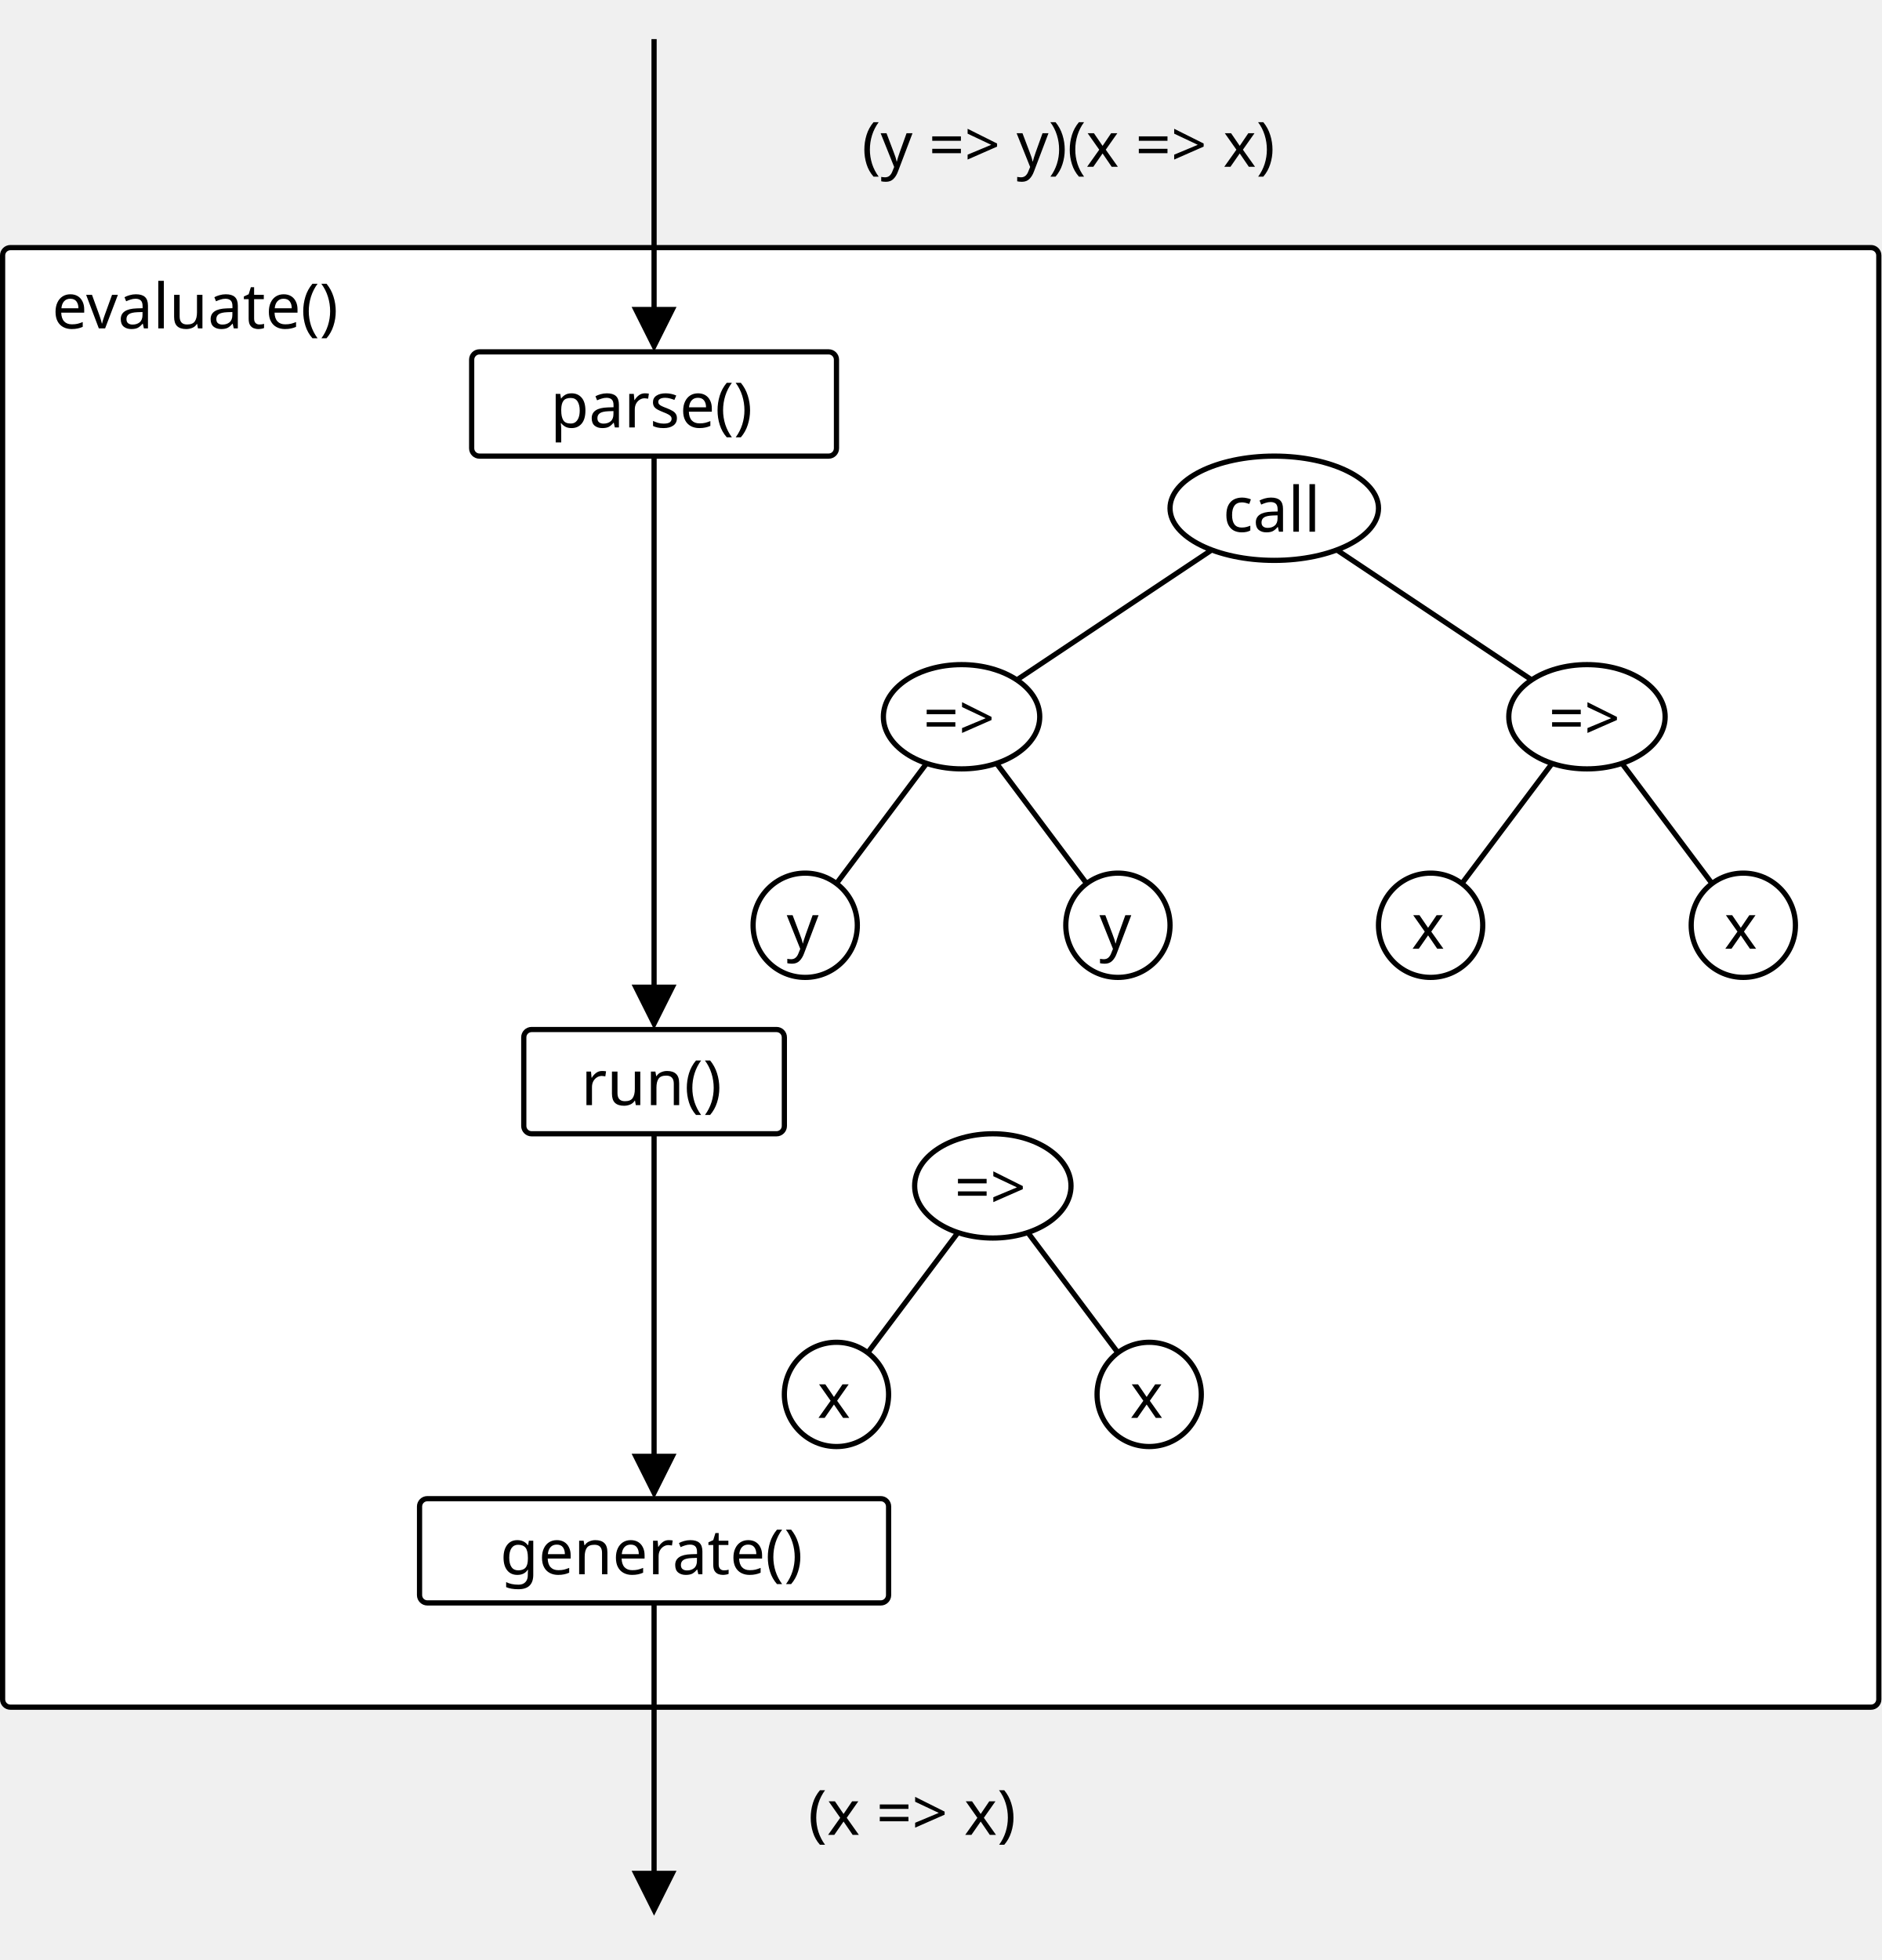
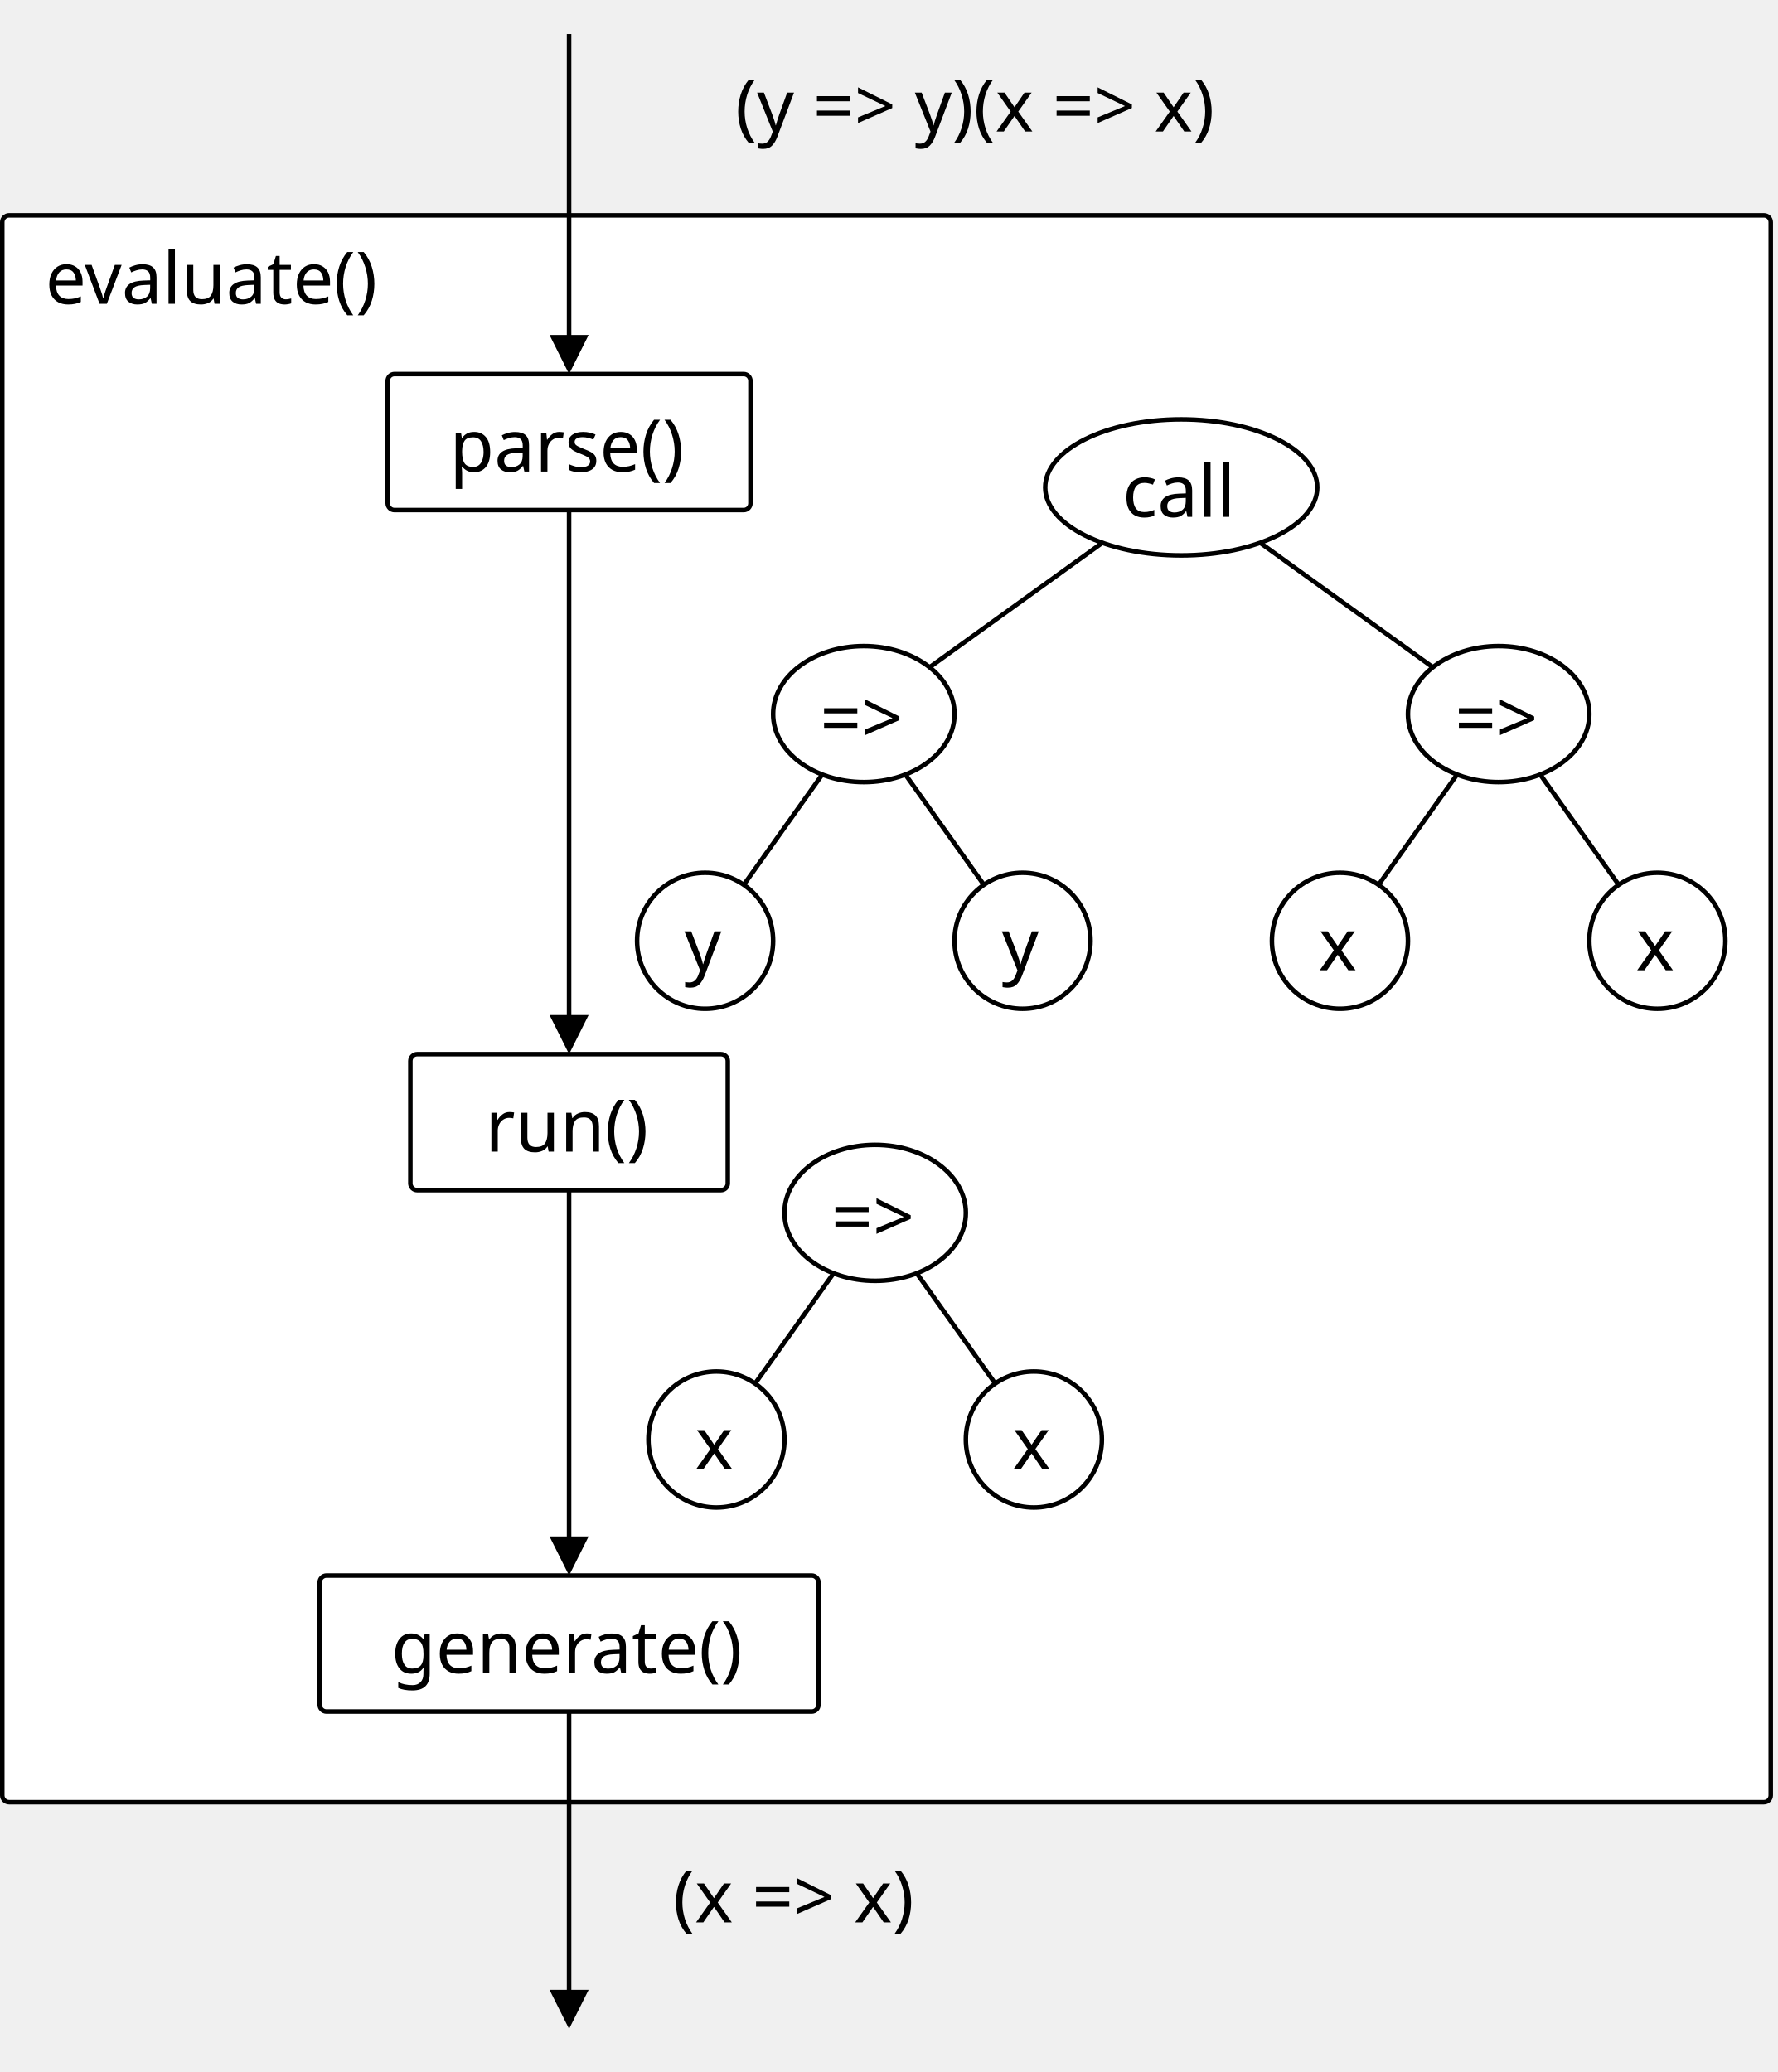
- <svg xmlns="http://www.w3.org/2000/svg" xmlns:xlink="http://www.w3.org/1999/xlink" version="1.1" width="361px" height="376px" viewBox="-0.5 -0.5 361 376" content="&lt;mxfile host=&quot;&quot; modified=&quot;2020-05-29T21:17:05.347Z&quot; agent=&quot;5.0 (Macintosh; Intel Mac OS X 10_15_4) AppleWebKit/537.36 (KHTML, like Gecko) Code/1.45.1 Chrome/78.0.39.130 Electron/7.2.4 Safari/537.36&quot; etag=&quot;vlzOszGjksdlEmUJrRD3&quot; version=&quot;13.1.3&quot;&gt;&lt;diagram id=&quot;6hGFLwfOUW9BJ-s0fimq&quot; name=&quot;Page-1&quot;&gt;7VrLkps4FP0aV3UWmTISYHvZz2SR1KQqmZpkKYMa0y0jl5C77fn6kUA8hMDgDgYmk43LuhICnXN0pIuYwdvt4QNDu81n6mMyA3P/MIN3MwCgsxK/MnBMA8Cx00DAQj8NWUXga/gPVsG5iu5DH8daQ04p4eFOD3o0irDHtRhijL7qzR4p0e+6QwE2Al89RMzo36HPN2l0CRZF/CMOg012Z8tVA96irLEaSbxBPn0theD9DN4ySnn6b3u4xURil+GSXvfQUJs/GMMRr7ngrxizP9dPEhMwJ2gtaEka4RdE9ojjq3dpBySMntMaHqeR7A5O8ZT53WN+zJBhdB/5WLa1ZvDmkUb8AW1DInn+8k00/UwjKioQ8xSrUJb2nMZpcS6L65iSPcfXeSPZF6MccbQmWRmRMIjEf4IfxUhvXjDjoWDoWoU53YlovENeGAWqY1X6JqvKgU9JF3eWDAnJcBRGmKkmJqAKY3lDfCiFFCYfMN1izo6iiapdKa6V2GGm4tdCOtBVsU1JNmCpgkjJNci7LhgVfxQPWbHE8UnOxZjiDoSDi/Jtdea7ByKsZYUJaDKxqCPiojywfdTOAvyFWKjMB9s1WXAuxoJhmWrlkQao0FTOXMCLfeH+qkgZ39CARojcF9GbggDpGUWbTzTxGoncE+b8qJCV0IvQhm9JG2c48q/liiXCa0K95zT0EBLSxkhM98zDpUksFknEAsxLigJzObaTrDFMEA9f9JXvDA4MwJdj4IsPIf8uL//DUaUfpZq7g+o5KRxV4cKcOH0ToC79QsOIF9MNWI423VxYmUepKNRVFRrzx6hjtsnQAiyWz26biV/I1Ra6qzmO6Wqr4VzN/T+4GjRdrfdJ1dXVFh0ANwfdDSvxKCXvksUfmV/JQuFeSemYl8qAPu23u4ztiEY42epuQ69tm1sGF3QEt2Uhz2I9G1u+dcu6SKViGJvZ0ULvCFb33b075JVEKfnrBjxBf358d3UwggfDQZ8qDro66aDCu2RPMWf0Gd9SQlnB/qPQRiWUpVSeEIFMgIykahv6fo0zNEo3GbIwDh+zyq30xKxi2j3YMYC6Hee5VEmbFhzOj8Gq3R8CgequcezqXYZatWb5g56Dia3rvGaJAvMaTKz5+aA0SV+oibSJ2iqPw1S1CIS7GJu6adShCWrOR2f0agRkD54ravbQAuLpxH0cEIHutLaJ6YBz0oId1myyThbszAn1vYsys2KlPemGzQCWNzVWzcJrdV15f3Zb04fu7AnqzrInJTznPyM8e2ThHVvl5k5JbsfGtQIMKK8uucjw8qp5B2W5k5fXckryUrWuvrcdWW0ddrYTUdtyZLUd2tRWOgKcjtosMCW55angtORmm3LLAJiw3KaYIlQP6UaW2zRzhDq5DZUjmCdoHbazF3+3YeuqceambJY1snHPl40xfqeDJZXGbwyqefxlqGynHgA14PfgYgPuISmEp096+nAa5/x3hI6B2OWSwDebtH35l2FnQNecPw9oyjYY25QzxLTTKMc0ZdsayJTfLq/TX5aMMzMrCc7Iauvyhcg01DbaNx32woSkdLysANBPjcrHjzWnkwN95NEjTTUsrUySViM7wpuOGe3f54zdzhndmn3n5T4pFKHiU+H0OLr43hre/ws=&lt;/diagram&gt;&lt;/mxfile&gt;">
+ <svg xmlns="http://www.w3.org/2000/svg" xmlns:xlink="http://www.w3.org/1999/xlink" version="1.1" width="392px" height="457px" viewBox="-0.5 -0.5 392 457" content="&lt;mxfile host=&quot;&quot; modified=&quot;2020-05-29T22:30:38.439Z&quot; agent=&quot;5.0 (Macintosh; Intel Mac OS X 10_15_4) AppleWebKit/537.36 (KHTML, like Gecko) Code/1.45.1 Chrome/78.0.39.130 Electron/7.2.4 Safari/537.36&quot; etag=&quot;6gsR8YOv_KUYBbBrlImG&quot; version=&quot;13.1.3&quot;&gt;&lt;diagram id=&quot;6hGFLwfOUW9BJ-s0fimq&quot; name=&quot;Page-1&quot;&gt;7Vtbc9soGP01nkkf2hG62XnMtX1op51pd7Z9xBaRSbDwIJzY++sXJNANbMteS5Yn+xTzCd3OORy+D5SRd7dYf2ZwOf9GI0RGrhOtR979yHWBE4Tij4xs8sjYH+eBmOFIdSoDP/E/SJ+poiscobTWkVNKOF7WgzOaJGjGazHIGH2rd3uipH7XJYyREfg5g8SM/o0jPs+j145Txr8gHM/VnUN9YAF1XxVI5zCib5WQ9zDy7hilPP+1WN8hIrHTsOTnPW45WjwXQwm3nPBXitj36bOExHUInApask7oFZIV5OjqQ34BgpOX/AhP84i+Q1A+ZXH3lG80MIyukgjJvmDk3T7RhD/CBSaS5h+/RNdvNKHiAGQzRaonWytO07zpyOY0pWTF0U3RSV6LUQ45nBLdhgTHifhN0JN409tXxDgWBN2oMKdLEU2XcIaTWF1YtX7JQ9XA1+wS90CGhGI4xAliqot8Bf0UoWibACvM5QOgdSWkMPqM6AJxthFd1NGCfCV+oZu8/VZKydOxeUVGXqCCUMk3Lq5dUix+KGJ0s0L6ThGIl0pbKMDtVACgtQCazJRcg9Pw5DlBjSfPDQyeJjaaOmWJrZL9HHnvhiNQH0v+2ORo3BlHhv/66vmFmyqslc2X4KNIzCSqSRmf05gmkDyU0duSHmlAZZ+vNDMuidwz4nyjgJXEiNCcL8g+RlES3cjZT4SnhM5e8tAjJmQLX1sZSumKzVDFEMQEDFmMeEV/riPfdSeLDBHI8Wt9Vj2AE4OAyTnwRmvMf8vTPwWq9ady5H6trpw1NpV5pUeOglMTok79QXHCK8PRr1tmeN0YZ7lI1FkNWovHsDG9zQ5jJObqdpnLe/HEIp9QJASW/AKA/kwxfI+m6JmmePIx2NYUxy0IMEFoh514lIr1yeYfbXeyUZpf1toUrSrAz6vFUrOf0ARlafgCz0YHpuBVsN2WYFfGRGAZEjp2Yl90m5l8Lh3DF40L+c2cdNK1wV5JlLKfYcwz9J3Nh6u1EVwbBvzcMODrnQYszE1eKeWMvqA7Sigr1fAktNII6fJvJkQgizWjAFzgKLI4x1YpZ68sjCVCrHGrehHZ8PwO6sOizCvEYua0wJbUut34d07cbv+IBcrL4yc3tU6jZslR8SbHg2Yr1tzQAho4oqjeNlaE/Mi+UQCq72EOAxHAyxTZhWYV7qGQF3S2xhY4dWyBmU/YkO22Dq65zx7Idy9ZDBFyv454aCLu95fAAa9FAkGmWfagbbieWCknLaf9nVa831M1oNWMC1iyANA2DfivOdcpVOpfnErBZFAyDS5Wpv6ZZbrZK87w8sTZmLQss5bXozjbFGHnF6dlLQ+Egxfn5OLEORmWOFtk+AMV5+TM4lzvE2dlW/dSxAmCQamzqKCHrU7fVKcuYweszssrjZrb5+dW52UURzZ19lUcmdukLTL1868ojd1P9cXWwDWVNglMpYWHK82AKGhhesdCVMDfxGIbbFsx+tgYix89y1KlaxmMxZJSvzW2t3sTsHu7Cw5eDW6sBFnMrrsS++hpxT/3IufhODfKRctSRo+Tiu8ObVLRgNb2OANzUvFBT5PK8drc/XHUELW5f5mtT222+chpmNo822dJ+vPmLZ88KEDqO5XVLXDLDnlP3yl1SJuFtWuTtOsz+8lRW93+/3vdx23bhoHpbbZPoU+z1S1C5af2+ScS5f8reA//Ag==&lt;/diagram&gt;&lt;/mxfile&gt;">
  <defs />
  <g>
    <a xlink:href="ts">
-       <rect x="0" y="47" width="360" height="280" rx="1.5" ry="1.5" fill="#ffffff" stroke="#000000" pointer-events="all" />
-       <g fill="#000000" font-family="PT Mono" font-size="12px">
-         <text x="9.5" y="62.5">
+       <rect x="0" y="47" width="390" height="350" rx="1.5" ry="1.5" fill="#ffffff" stroke="#000000" pointer-events="all" />
+       <g fill="#000000" font-family="PT Mono" font-size="16px">
+         <text x="9.5" y="66.5">
                    evaluate()
                </text>
      </g>
    </a>
    <a xlink:href="ts">
-       <rect x="90" y="67" width="70" height="20" rx="1.5" ry="1.5" fill="#ffffff" stroke="#000000" pointer-events="all" />
-       <g fill="#000000" font-family="PT Mono" text-anchor="middle" font-size="12px">
-         <text x="124.5" y="81.5">
+       <rect x="85" y="82" width="80" height="30" rx="1.5" ry="1.5" fill="#ffffff" stroke="#000000" pointer-events="all" />
+       <g fill="#000000" font-family="PT Mono" text-anchor="middle" font-size="16px">
+         <text x="124.5" y="103.5">
                    parse()
                </text>
      </g>
    </a>
    <a xlink:href="ts">
-       <rect x="100" y="197" width="50" height="20" rx="1.5" ry="1.5" fill="#ffffff" stroke="#000000" pointer-events="all" />
-       <g fill="#000000" font-family="PT Mono" text-anchor="middle" font-size="12px">
-         <text x="124.5" y="211.5">
+       <rect x="90" y="232" width="70" height="30" rx="1.5" ry="1.5" fill="#ffffff" stroke="#000000" pointer-events="all" />
+       <g fill="#000000" font-family="PT Mono" text-anchor="middle" font-size="16px">
+         <text x="124.5" y="253.5">
                    run()
                </text>
      </g>
    </a>
-     <path d="M 125 87 L 125 188.88" fill="none" stroke="#000000" stroke-miterlimit="10" pointer-events="stroke" />
-     <path d="M 125 195.88 L 121.5 188.88 L 128.5 188.88 Z" fill="#000000" stroke="#000000" stroke-miterlimit="10" pointer-events="all" />
-     <path d="M 125 307 L 125 358.88" fill="none" stroke="#000000" stroke-miterlimit="10" pointer-events="stroke" />
-     <path d="M 125 365.88 L 121.5 358.88 L 128.5 358.88 Z" fill="#000000" stroke="#000000" stroke-miterlimit="10" pointer-events="all" />
+     <path d="M 125 112 L 125 223.88" fill="none" stroke="#000000" stroke-miterlimit="10" pointer-events="stroke" />
+     <path d="M 125 230.88 L 121.5 223.88 L 128.5 223.88 Z" fill="#000000" stroke="#000000" stroke-miterlimit="10" pointer-events="all" />
+     <path d="M 125 377 L 125 438.88" fill="none" stroke="#000000" stroke-miterlimit="10" pointer-events="stroke" />
+     <path d="M 125 445.88 L 121.5 438.88 L 128.5 438.88 Z" fill="#000000" stroke="#000000" stroke-miterlimit="10" pointer-events="all" />
    <a xlink:href="ts">
-       <rect x="80" y="287" width="90" height="20" rx="1.5" ry="1.5" fill="#ffffff" stroke="#000000" pointer-events="all" />
-       <g fill="#000000" font-family="PT Mono" text-anchor="middle" font-size="12px">
-         <text x="124.5" y="301.5">
+       <rect x="70" y="347" width="110" height="30" rx="1.5" ry="1.5" fill="#ffffff" stroke="#000000" pointer-events="all" />
+       <g fill="#000000" font-family="PT Mono" text-anchor="middle" font-size="16px">
+         <text x="124.5" y="368.5">
                    generate()
                </text>
      </g>
    </a>
-     <path d="M 125 217 L 125 278.88" fill="none" stroke="#000000" stroke-miterlimit="10" pointer-events="stroke" />
-     <path d="M 125 285.88 L 121.5 278.88 L 128.5 278.88 Z" fill="#000000" stroke="#000000" stroke-miterlimit="10" pointer-events="all" />
-     <path d="M 125 7 L 125 58.88" fill="none" stroke="#000000" stroke-miterlimit="10" pointer-events="stroke" />
-     <path d="M 125 65.88 L 121.5 58.88 L 128.5 58.88 Z" fill="#000000" stroke="#000000" stroke-miterlimit="10" pointer-events="all" />
+     <path d="M 125 262 L 125 338.88" fill="none" stroke="#000000" stroke-miterlimit="10" pointer-events="stroke" />
+     <path d="M 125 345.88 L 121.5 338.88 L 128.5 338.88 Z" fill="#000000" stroke="#000000" stroke-miterlimit="10" pointer-events="all" />
+     <path d="M 125 7 L 125 73.88" fill="none" stroke="#000000" stroke-miterlimit="10" pointer-events="stroke" />
+     <path d="M 125 80.88 L 121.5 73.88 L 128.5 73.88 Z" fill="#000000" stroke="#000000" stroke-miterlimit="10" pointer-events="all" />
    <a xlink:href="js">
-       <rect x="140" y="17" width="130" height="20" fill="none" stroke="none" pointer-events="all" />
-       <g fill="#000000" font-family="PT Mono" text-anchor="middle" font-size="12px">
-         <text x="204.5" y="31.5">
+       <rect x="130" y="12" width="170" height="20" fill="none" stroke="none" pointer-events="all" />
+       <g fill="#000000" font-family="PT Mono" text-anchor="middle" font-size="16px">
+         <text x="214.5" y="28.5">
                    (y =&gt; y)(x =&gt; x)
                </text>
      </g>
    </a>
    <a xlink:href="js">
-       <ellipse cx="244" cy="97" rx="20" ry="10" fill="#ffffff" stroke="#000000" pointer-events="all" />
-       <g fill="#000000" font-family="PT Mono" text-anchor="middle" font-size="12px">
-         <text x="243.5" y="101.5">
+       <ellipse cx="260" cy="107" rx="30" ry="15" fill="#ffffff" stroke="#000000" pointer-events="all" />
+       <g fill="#000000" font-family="PT Mono" text-anchor="middle" font-size="16px">
+         <text x="259.5" y="113.5">
                    call
                </text>
      </g>
    </a>
    <a xlink:href="js">
-       <ellipse cx="184" cy="137" rx="15" ry="10" fill="#ffffff" stroke="#000000" pointer-events="all" />
-       <g fill="#000000" font-family="PT Mono" text-anchor="middle" font-size="12px">
-         <text x="183.5" y="141.5">
+       <ellipse cx="190" cy="157" rx="20" ry="15" fill="#ffffff" stroke="#000000" pointer-events="all" />
+       <g fill="#000000" font-family="PT Mono" text-anchor="middle" font-size="16px">
+         <text x="189.5" y="163.5">
                    =&gt;
                </text>
      </g>
    </a>
-     <path d="M 232 105 L 194.61 129.93" fill="none" stroke="#000000" stroke-miterlimit="10" pointer-events="stroke" />
+     <path d="M 242.6 119.22 L 204.51 146.67" fill="none" stroke="#000000" stroke-miterlimit="10" pointer-events="stroke" />
    <a xlink:href="js">
-       <ellipse cx="304" cy="137" rx="15" ry="10" fill="#ffffff" stroke="#000000" pointer-events="all" />
-       <g fill="#000000" font-family="PT Mono" text-anchor="middle" font-size="12px">
-         <text x="303.5" y="141.5">
+       <ellipse cx="330" cy="157" rx="20" ry="15" fill="#ffffff" stroke="#000000" pointer-events="all" />
+       <g fill="#000000" font-family="PT Mono" text-anchor="middle" font-size="16px">
+         <text x="329.5" y="163.5">
                    =&gt;
                </text>
      </g>
    </a>
-     <path d="M 256 105 L 293.39 129.93" fill="none" stroke="#000000" stroke-miterlimit="10" pointer-events="stroke" />
+     <path d="M 277.4 119.22 L 315.49 146.67" fill="none" stroke="#000000" stroke-miterlimit="10" pointer-events="stroke" />
    <a xlink:href="js">
-       <ellipse cx="154" cy="177" rx="10" ry="10" fill="#ffffff" stroke="#000000" pointer-events="all" />
-       <g fill="#000000" font-family="PT Mono" text-anchor="middle" font-size="12px">
-         <text x="153.5" y="181.5">
+       <ellipse cx="155" cy="207" rx="15" ry="15" fill="#ffffff" stroke="#000000" pointer-events="all" />
+       <g fill="#000000" font-family="PT Mono" text-anchor="middle" font-size="16px">
+         <text x="154.5" y="213.5">
                    y
                </text>
      </g>
    </a>
-     <path d="M 177.29 145.94 L 160 169" fill="none" stroke="#000000" stroke-miterlimit="10" pointer-events="stroke" />
+     <path d="M 180.83 170.33 L 163.52 194.66" fill="none" stroke="#000000" stroke-miterlimit="10" pointer-events="stroke" />
    <a xlink:href="js">
-       <ellipse cx="214" cy="177" rx="10" ry="10" fill="#ffffff" stroke="#000000" pointer-events="all" />
-       <g fill="#000000" font-family="PT Mono" text-anchor="middle" font-size="12px">
-         <text x="213.5" y="181.5">
+       <ellipse cx="225" cy="207" rx="15" ry="15" fill="#ffffff" stroke="#000000" pointer-events="all" />
+       <g fill="#000000" font-family="PT Mono" text-anchor="middle" font-size="16px">
+         <text x="224.5" y="213.5">
                    y
                </text>
      </g>
    </a>
-     <path d="M 190.71 145.94 L 208 169" fill="none" stroke="#000000" stroke-miterlimit="10" pointer-events="stroke" />
+     <path d="M 199.17 170.33 L 216.48 194.66" fill="none" stroke="#000000" stroke-miterlimit="10" pointer-events="stroke" />
    <a xlink:href="js">
-       <ellipse cx="274" cy="177" rx="10" ry="10" fill="#ffffff" stroke="#000000" pointer-events="all" />
-       <g fill="#000000" font-family="PT Mono" text-anchor="middle" font-size="12px">
-         <text x="273.5" y="181.5">
+       <ellipse cx="295" cy="207" rx="15" ry="15" fill="#ffffff" stroke="#000000" pointer-events="all" />
+       <g fill="#000000" font-family="PT Mono" text-anchor="middle" font-size="16px">
+         <text x="294.5" y="213.5">
                    x
                </text>
      </g>
    </a>
-     <path d="M 297.31 145.95 L 280 169" fill="none" stroke="#000000" stroke-miterlimit="10" pointer-events="stroke" />
+     <path d="M 320.83 170.33 L 303.52 194.66" fill="none" stroke="#000000" stroke-miterlimit="10" pointer-events="stroke" />
    <a xlink:href="js">
-       <ellipse cx="334" cy="177" rx="10" ry="10" fill="#ffffff" stroke="#000000" pointer-events="all" />
-       <g fill="#000000" font-family="PT Mono" text-anchor="middle" font-size="12px">
-         <text x="333.5" y="181.5">
+       <ellipse cx="365" cy="207" rx="15" ry="15" fill="#ffffff" stroke="#000000" pointer-events="all" />
+       <g fill="#000000" font-family="PT Mono" text-anchor="middle" font-size="16px">
+         <text x="364.5" y="213.5">
                    x
                </text>
      </g>
    </a>
-     <path d="M 310.71 145.94 L 328 169" fill="none" stroke="#000000" stroke-miterlimit="10" pointer-events="stroke" />
+     <path d="M 339.17 170.33 L 356.48 194.66" fill="none" stroke="#000000" stroke-miterlimit="10" pointer-events="stroke" />
    <a xlink:href="js">
-       <ellipse cx="190" cy="227" rx="15" ry="10" fill="#ffffff" stroke="#000000" pointer-events="all" />
-       <g fill="#000000" font-family="PT Mono" text-anchor="middle" font-size="12px">
-         <text x="189.5" y="231.5">
+       <ellipse cx="192.5" cy="267" rx="20" ry="15" fill="#ffffff" stroke="#000000" pointer-events="all" />
+       <g fill="#000000" font-family="PT Mono" text-anchor="middle" font-size="16px">
+         <text x="192" y="273.5">
                    =&gt;
                </text>
      </g>
    </a>
    <a xlink:href="js">
-       <ellipse cx="160" cy="267" rx="10" ry="10" fill="#ffffff" stroke="#000000" pointer-events="all" />
-       <g fill="#000000" font-family="PT Mono" text-anchor="middle" font-size="12px">
-         <text x="159.5" y="271.5">
+       <ellipse cx="157.5" cy="317" rx="15" ry="15" fill="#ffffff" stroke="#000000" pointer-events="all" />
+       <g fill="#000000" font-family="PT Mono" text-anchor="middle" font-size="16px">
+         <text x="157" y="323.5">
                    x
                </text>
      </g>
    </a>
-     <path d="M 183.31 235.95 L 166 259" fill="none" stroke="#000000" stroke-miterlimit="10" pointer-events="stroke" />
+     <path d="M 183.33 280.33 L 166.02 304.66" fill="none" stroke="#000000" stroke-miterlimit="10" pointer-events="stroke" />
    <a xlink:href="js">
-       <ellipse cx="220" cy="267" rx="10" ry="10" fill="#ffffff" stroke="#000000" pointer-events="all" />
-       <g fill="#000000" font-family="PT Mono" text-anchor="middle" font-size="12px">
-         <text x="219.5" y="271.5">
+       <ellipse cx="227.5" cy="317" rx="15" ry="15" fill="#ffffff" stroke="#000000" pointer-events="all" />
+       <g fill="#000000" font-family="PT Mono" text-anchor="middle" font-size="16px">
+         <text x="227" y="323.5">
                    x
                </text>
      </g>
    </a>
-     <path d="M 196.71 235.94 L 214 259" fill="none" stroke="#000000" stroke-miterlimit="10" pointer-events="stroke" />
-     <path d="M 205 37 L 205 37" fill="none" stroke="#000000" stroke-miterlimit="10" pointer-events="stroke" />
+     <path d="M 201.67 280.33 L 218.98 304.66" fill="none" stroke="#000000" stroke-miterlimit="10" pointer-events="stroke" />
+     <path d="M 215 32 L 215 32" fill="none" stroke="#000000" stroke-miterlimit="10" pointer-events="stroke" />
    <a xlink:href="js">
-       <rect x="140" y="337" width="70" height="20" fill="none" stroke="none" pointer-events="all" />
-       <g fill="#000000" font-family="PT Mono" text-anchor="middle" font-size="12px">
-         <text x="174.5" y="351.5">
+       <rect x="130" y="407" width="90" height="20" fill="none" stroke="none" pointer-events="all" />
+       <g fill="#000000" font-family="PT Mono" text-anchor="middle" font-size="16px">
+         <text x="174.5" y="423.5">
                    (x =&gt; x)
                </text>
      </g>
    </a>
  </g>
</svg>
